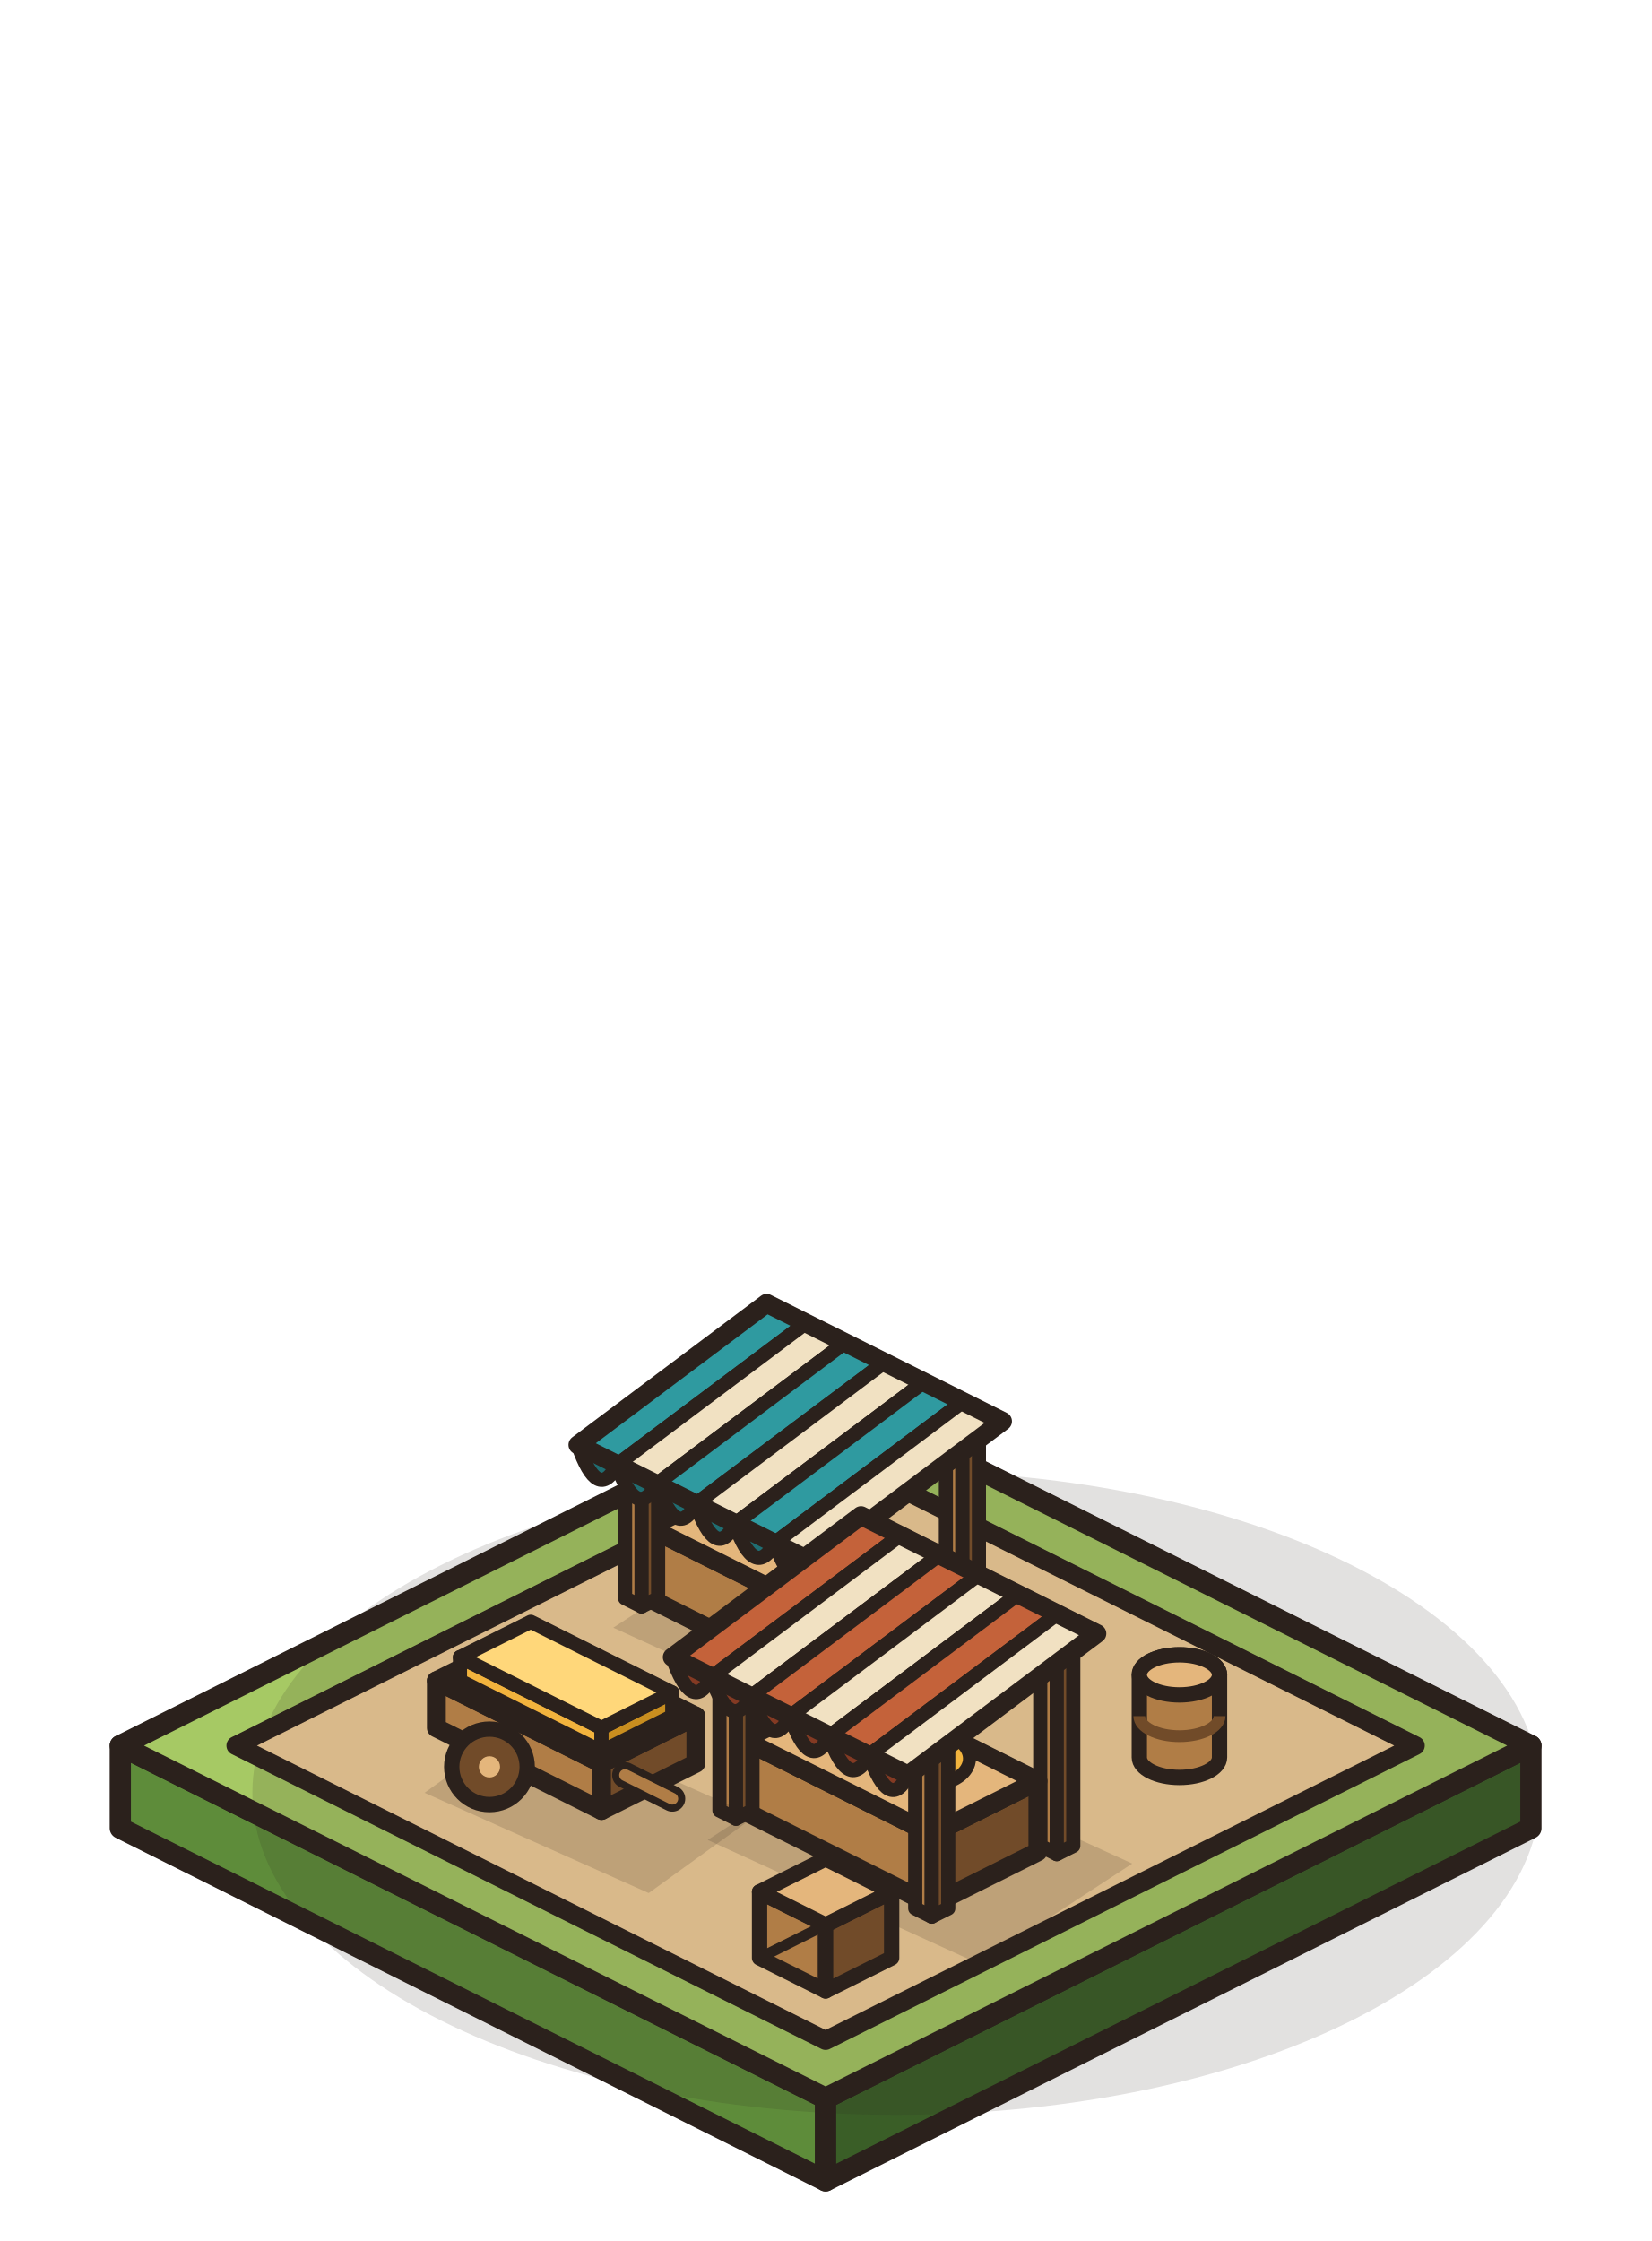
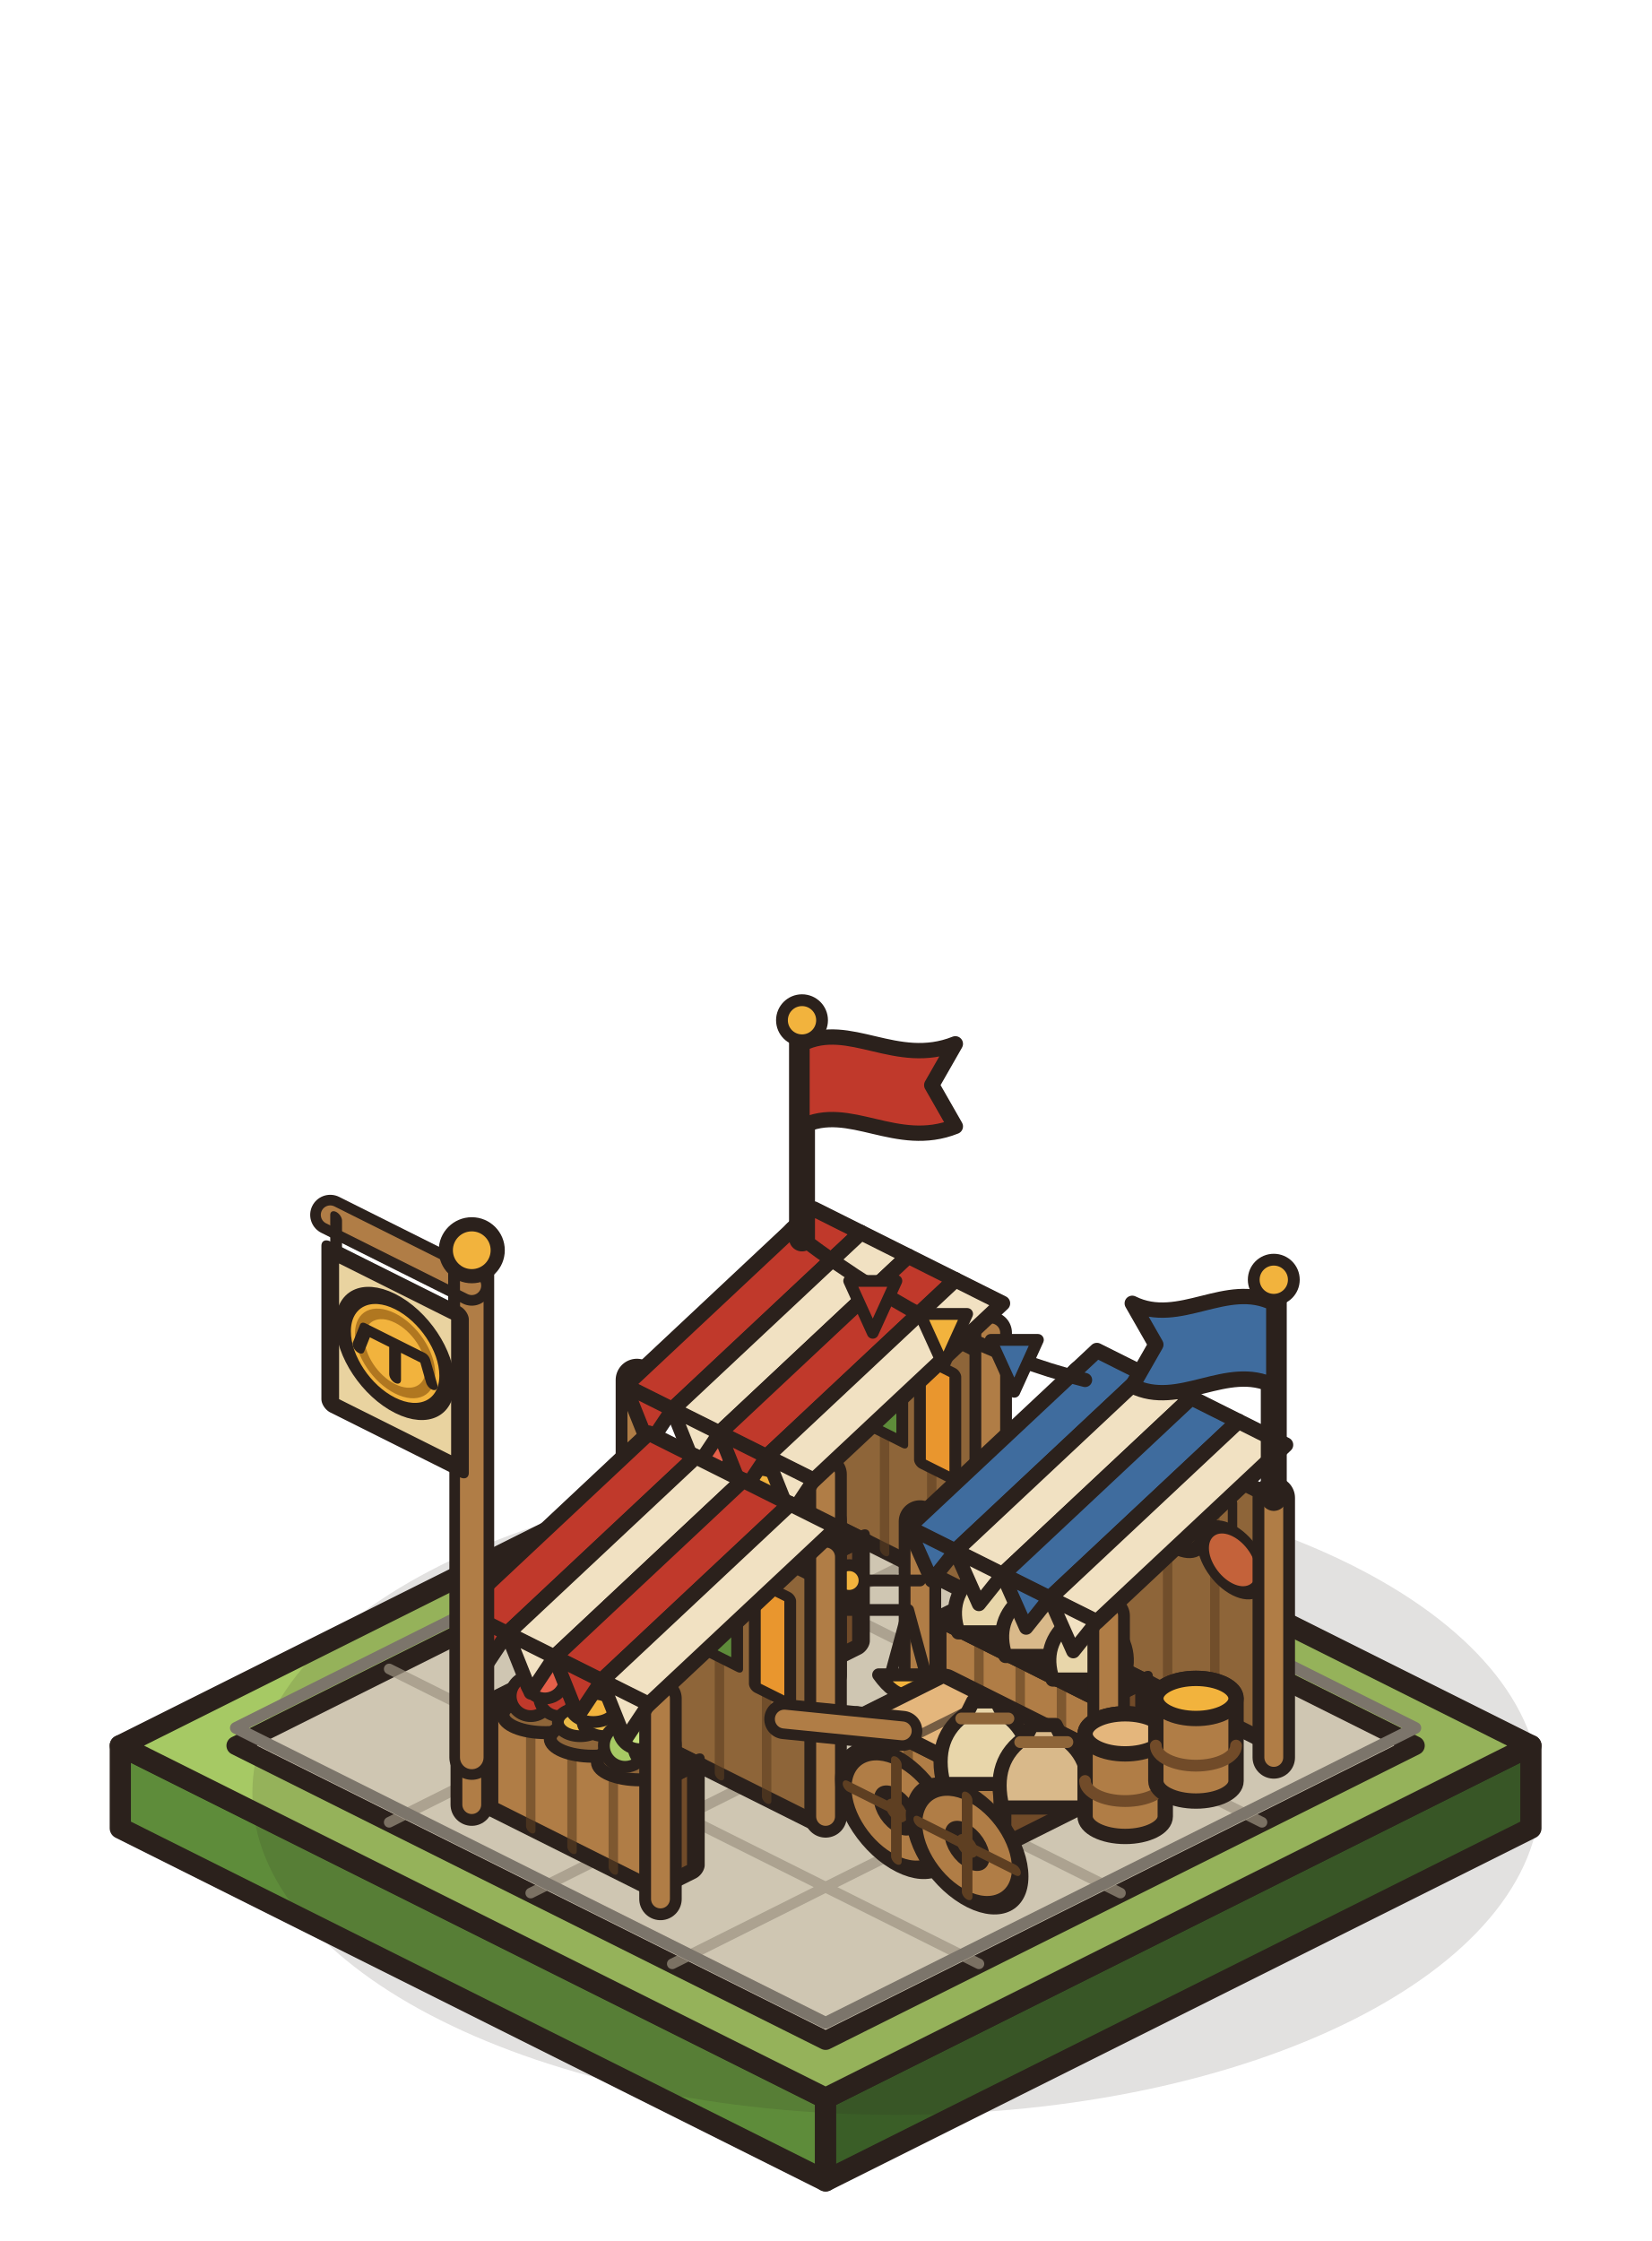
<svg xmlns="http://www.w3.org/2000/svg" viewBox="-70 -122 140 190" width="280" height="380">
  <path d="M-59.8 26L0 55.9L0 62.9L-59.8 33Z" fill="#5E8C3A" stroke="#2B211C" stroke-width="1.8" stroke-linejoin="round" />
  <path d="M59.8 26L0 55.9L0 62.9L59.8 33Z" fill="#3A5E27" stroke="#2B211C" stroke-width="1.8" stroke-linejoin="round" />
  <path d="M0 -3.9L59.8 26L0 55.9L-59.8 26Z" fill="#A6C964" stroke="#2B211C" stroke-width="1.8" stroke-linejoin="round" />
  <ellipse cx="6" cy="30" rx="54.6" ry="27.3" fill="#2B211C" opacity="0.14" />
-   <path d="M0 1L50 26L0 51L-50 26Z" fill="#D9B98A" stroke="#2B211C" stroke-width="1.6" stroke-linejoin="round" />
-   <path d="M-5 7.5L18 18L5 26.5L-18 16Z" fill="#2B211C" opacity="0.16" />
-   <path d="M-6.4 8.2L-5 8.9L-5 -9.1L-6.4 -9.8Z" fill="#B07D46" stroke="#2B211C" stroke-width="1.2" stroke-linejoin="round" />
-   <path d="M-5 8.9L-3.6 8.2L-3.6 -9.8L-5 -9.1Z" fill="#714B29" stroke="#2B211C" stroke-width="1.2" stroke-linejoin="round" />
-   <path d="M-5 -10.5L-3.6 -9.8L-5 -9.1L-6.4 -9.8Z" fill="#E4B67C" stroke="#2B211C" stroke-width="1.2" stroke-linejoin="round" />
-   <path d="M10.2 16.5L11.6 17.2L11.6 -0.8L10.2 -1.5Z" fill="#B07D46" stroke="#2B211C" stroke-width="1.2" stroke-linejoin="round" />
-   <path d="M11.6 17.2L13 16.5L13 -1.5L11.6 -0.8Z" fill="#714B29" stroke="#2B211C" stroke-width="1.2" stroke-linejoin="round" />
-   <path d="M11.6 -2.2L13 -1.5L11.6 -0.8L10.2 -1.5Z" fill="#E4B67C" stroke="#2B211C" stroke-width="1.2" stroke-linejoin="round" />
-   <path d="M-15 13.5L1 21.5L1 15.5L-15 7.5Z" fill="#B07D46" stroke="#2B211C" stroke-width="1.6" stroke-linejoin="round" />
-   <path d="M1 21.5L10 17L10 11L1 15.5Z" fill="#714B29" stroke="#2B211C" stroke-width="1.6" stroke-linejoin="round" />
-   <path d="M-6 3L10 11L1 15.5L-15 7.5Z" fill="#E4B67C" stroke="#2B211C" stroke-width="1.6" stroke-linejoin="round" />
-   <ellipse cx="-6" cy="5.6" rx="3.2" ry="2.2" fill="#F2B33D" stroke="#2B211C" stroke-width="1.1" />
-   <ellipse cx="-7" cy="4.8" rx="1.2" ry="0.7" fill="#FFD77A" />
-   <ellipse cx="1" cy="9.1" rx="3.2" ry="2.2" fill="#5E8C3A" stroke="#2B211C" stroke-width="1.1" />
-   <ellipse cx="0" cy="8.3" rx="1.2" ry="0.7" fill="#A6C964" />
-   <path d="M-17 13.5L-15.6 14.2L-15.6 -0.8L-17 -1.5Z" fill="#B07D46" stroke="#2B211C" stroke-width="1.2" stroke-linejoin="round" />
-   <path d="M-15.6 14.2L-14.2 13.5L-14.2 -1.5L-15.6 -0.8Z" fill="#714B29" stroke="#2B211C" stroke-width="1.2" stroke-linejoin="round" />
-   <path d="M-15.6 -2.2L-14.2 -1.5L-15.6 -0.8L-17 -1.5Z" fill="#E4B67C" stroke="#2B211C" stroke-width="1.2" stroke-linejoin="round" />
-   <path d="M-0.4 21.8L1 22.5L1 7.5L-0.4 6.8Z" fill="#B07D46" stroke="#2B211C" stroke-width="1.2" stroke-linejoin="round" />
-   <path d="M1 22.5L2.4 21.8L2.4 6.8L1 7.5Z" fill="#714B29" stroke="#2B211C" stroke-width="1.2" stroke-linejoin="round" />
-   <path d="M1 6.1L2.4 6.8L1 7.5L-0.4 6.8Z" fill="#E4B67C" stroke="#2B211C" stroke-width="1.2" stroke-linejoin="round" />
-   <path d="M-5 -11.5L-1.7 -9.8L-17.7 2.2L-21 0.5Z" fill="#2F9AA0" stroke="#2B211C" stroke-width="1.2" stroke-linejoin="round" />
-   <path d="M-1.7 -9.8L1.7 -8.2L-14.3 3.8L-17.7 2.2Z" fill="#F1E1C2" stroke="#2B211C" stroke-width="1.2" stroke-linejoin="round" />
-   <path d="M1.7 -8.2L5 -6.5L-11 5.5L-14.3 3.8Z" fill="#2F9AA0" stroke="#2B211C" stroke-width="1.2" stroke-linejoin="round" />
-   <path d="M5 -6.5L8.3 -4.8L-7.7 7.2L-11 5.5Z" fill="#F1E1C2" stroke="#2B211C" stroke-width="1.2" stroke-linejoin="round" />
-   <path d="M8.3 -4.8L11.7 -3.2L-4.3 8.8L-7.7 7.2Z" fill="#2F9AA0" stroke="#2B211C" stroke-width="1.2" stroke-linejoin="round" />
-   <path d="M11.7 -3.2L15 -1.5L-1 10.5L-4.3 8.8Z" fill="#F1E1C2" stroke="#2B211C" stroke-width="1.2" stroke-linejoin="round" />
-   <path d="M-21 0.5Q-19.3 5.4 -17.7 2.2Q-16 7 -14.3 3.8Q-12.6 8.7 -11 5.5Q-9.3 10.4 -7.7 7.2Q-6 12 -4.3 8.8Q-2.6 13.7 -1 10.5Z" fill="#1F6E73" stroke="#2B211C" stroke-width="1.2" stroke-linejoin="round" />
-   <path d="M-5 -11.5L15 -1.5L-1 10.5L-21 0.5Z" fill="none" stroke="#2B211C" stroke-width="1.6" stroke-linejoin="round" />
-   <path d="M3 25.5L26 36L13 44.5L-10 34Z" fill="#2B211C" opacity="0.16" />
-   <path d="M1.6 26.2L3 26.9L3 8.9L1.6 8.2Z" fill="#B07D46" stroke="#2B211C" stroke-width="1.2" stroke-linejoin="round" />
-   <path d="M3 26.9L4.4 26.2L4.4 8.2L3 8.9Z" fill="#714B29" stroke="#2B211C" stroke-width="1.2" stroke-linejoin="round" />
-   <path d="M3 7.5L4.4 8.2L3 8.9L1.6 8.2Z" fill="#E4B67C" stroke="#2B211C" stroke-width="1.2" stroke-linejoin="round" />
-   <path d="M18.2 34.5L19.6 35.2L19.6 17.2L18.2 16.5Z" fill="#B07D46" stroke="#2B211C" stroke-width="1.2" stroke-linejoin="round" />
-   <path d="M19.6 35.2L21 34.5L21 16.5L19.6 17.2Z" fill="#714B29" stroke="#2B211C" stroke-width="1.2" stroke-linejoin="round" />
-   <path d="M19.6 15.8L21 16.5L19.6 17.2L18.2 16.5Z" fill="#E4B67C" stroke="#2B211C" stroke-width="1.2" stroke-linejoin="round" />
-   <path d="M-7 31.5L9 39.5L9 33.5L-7 25.5Z" fill="#B07D46" stroke="#2B211C" stroke-width="1.6" stroke-linejoin="round" />
-   <path d="M9 39.5L18 35L18 29L9 33.5Z" fill="#714B29" stroke="#2B211C" stroke-width="1.6" stroke-linejoin="round" />
-   <path d="M2 21L18 29L9 33.5L-7 25.5Z" fill="#E4B67C" stroke="#2B211C" stroke-width="1.6" stroke-linejoin="round" />
-   <ellipse cx="2" cy="23.6" rx="3.2" ry="2.2" fill="#7A3B5E" stroke="#2B211C" stroke-width="1.1" />
-   <ellipse cx="1" cy="22.8" rx="1.2" ry="0.7" fill="#B0668F" />
-   <ellipse cx="9" cy="27.1" rx="3.2" ry="2.2" fill="#F2B33D" stroke="#2B211C" stroke-width="1.1" />
-   <ellipse cx="8" cy="26.3" rx="1.2" ry="0.7" fill="#FFD77A" />
-   <path d="M-9 31.5L-7.6 32.2L-7.6 17.2L-9 16.5Z" fill="#B07D46" stroke="#2B211C" stroke-width="1.2" stroke-linejoin="round" />
-   <path d="M-7.6 32.2L-6.2 31.5L-6.2 16.5L-7.6 17.2Z" fill="#714B29" stroke="#2B211C" stroke-width="1.2" stroke-linejoin="round" />
-   <path d="M-7.6 15.8L-6.2 16.5L-7.6 17.2L-9 16.5Z" fill="#E4B67C" stroke="#2B211C" stroke-width="1.2" stroke-linejoin="round" />
-   <path d="M7.6 39.8L9 40.5L9 25.5L7.6 24.8Z" fill="#B07D46" stroke="#2B211C" stroke-width="1.2" stroke-linejoin="round" />
-   <path d="M9 40.5L10.4 39.8L10.4 24.8L9 25.5Z" fill="#714B29" stroke="#2B211C" stroke-width="1.2" stroke-linejoin="round" />
-   <path d="M9 24.1L10.4 24.8L9 25.5L7.6 24.8Z" fill="#E4B67C" stroke="#2B211C" stroke-width="1.2" stroke-linejoin="round" />
-   <path d="M3 6.5L6.3 8.2L-9.7 20.2L-13 18.5Z" fill="#C4623A" stroke="#2B211C" stroke-width="1.2" stroke-linejoin="round" />
-   <path d="M6.3 8.2L9.7 9.8L-6.3 21.8L-9.7 20.2Z" fill="#F1E1C2" stroke="#2B211C" stroke-width="1.2" stroke-linejoin="round" />
-   <path d="M9.7 9.8L13 11.5L-3 23.5L-6.3 21.8Z" fill="#C4623A" stroke="#2B211C" stroke-width="1.2" stroke-linejoin="round" />
-   <path d="M13 11.5L16.3 13.2L0.3 25.2L-3 23.5Z" fill="#F1E1C2" stroke="#2B211C" stroke-width="1.2" stroke-linejoin="round" />
-   <path d="M16.3 13.2L19.7 14.8L3.7 26.8L0.3 25.2Z" fill="#C4623A" stroke="#2B211C" stroke-width="1.2" stroke-linejoin="round" />
-   <path d="M19.7 14.8L23 16.5L7 28.5L3.7 26.8Z" fill="#F1E1C2" stroke="#2B211C" stroke-width="1.2" stroke-linejoin="round" />
-   <path d="M-13 18.5Q-11.3 23.4 -9.7 20.2Q-8 25 -6.3 21.8Q-4.6 26.7 -3 23.5Q-1.3 28.4 0.3 25.2Q2 30 3.7 26.8Q5.4 31.7 7 28.5Z" fill="#843A23" stroke="#2B211C" stroke-width="1.2" stroke-linejoin="round" />
-   <path d="M3 6.5L23 16.5L7 28.5L-13 18.5Z" fill="none" stroke="#2B211C" stroke-width="1.6" stroke-linejoin="round" />
-   <path d="M-25 23.5L-6 32L-15 38.5L-34 30Z" fill="#2B211C" opacity="0.16" />
-   <path d="M-33 24.5L-19 31.5L-19 27.5L-33 20.5Z" fill="#B07D46" stroke="#2B211C" stroke-width="1.6" stroke-linejoin="round" />
-   <path d="M-19 31.5L-11 27.5L-11 23.5L-19 27.5Z" fill="#714B29" stroke="#2B211C" stroke-width="1.6" stroke-linejoin="round" />
-   <path d="M-25 16.5L-11 23.5L-19 27.5L-33 20.5Z" fill="#E4B67C" stroke="#2B211C" stroke-width="1.6" stroke-linejoin="round" />
-   <path d="M-31 20.5L-19 26.5L-19 24.5L-31 18.5Z" fill="#F2B33D" stroke="#2B211C" stroke-width="1.2" stroke-linejoin="round" />
-   <path d="M-19 26.5L-13 23.5L-13 21.5L-19 24.5Z" fill="#C98E1F" stroke="#2B211C" stroke-width="1.2" stroke-linejoin="round" />
-   <path d="M-25 15.5L-13 21.5L-19 24.5L-31 18.5Z" fill="#FFD77A" stroke="#2B211C" stroke-width="1.2" stroke-linejoin="round" />
-   <circle cx="-28.5" cy="27.8" r="3.2" fill="#714B29" stroke="#2B211C" stroke-width="1.3" />
-   <circle cx="-28.5" cy="27.8" r="0.9" fill="#E4B67C" />
-   <path d="M-17 28.5L-13 30.5" stroke="#2B211C" stroke-width="2.2" stroke-linecap="round" />
-   <path d="M-17 28.5L-13 30.5" stroke="#B07D46" stroke-width="1" stroke-linecap="round" />
-   <path d="M26.6 27V20A3.4 1.7 0 0 1 33.4 20V27A3.4 1.7 0 0 1 26.6 27Z" fill="#B07D46" stroke="#2B211C" stroke-width="1.3" />
-   <ellipse cx="30" cy="20" rx="3.4" ry="1.7" fill="#E4B67C" stroke="#2B211C" stroke-width="1.3" />
-   <path d="M26.6 23.5A3.4 1.7 0 0 0 33.4 23.5" fill="none" stroke="#714B29" stroke-width="1" />
-   <path d="M-5.6 44L0 46.8L0 41.2L-5.6 38.4Z" fill="#B07D46" stroke="#2B211C" stroke-width="1.3" stroke-linejoin="round" />
-   <path d="M0 46.8L5.6 44L5.6 38.4L0 41.2Z" fill="#714B29" stroke="#2B211C" stroke-width="1.3" stroke-linejoin="round" />
-   <path d="M0 35.6L5.6 38.4L0 41.2L-5.6 38.4Z" fill="#E4B67C" stroke="#2B211C" stroke-width="1.3" stroke-linejoin="round" />
-   <path d="M-5.6 44L0 41.2" stroke="#2B211C" stroke-width="0.9" />
+   <defs>
+     <g id="mk2-a" stroke="#2B211C" stroke-width="1.5" stroke-linejoin="round" stroke-linecap="round">
+       <g transform="matrix(1 .5 0 -1 19 16.5)">
+         <rect x="-22" y="0" width="16" height="21" fill="#8E6539" />
+         <path d="M-18 0V21M-14 0V21M-10 0V21" fill="none" stroke="#5E3F22" stroke-width=".8" opacity=".6" />
+         <rect x="-20" y="9" width="3" height="9" fill="#3F6C9E" stroke-width="1" />
+         <rect x="-15.5" y="10" width="3" height="8" fill="#5E8C3A" stroke-width="1" />
+         <rect x="-11" y="9" width="3" height="9" fill="#E9962E" stroke-width="1" />
+       </g>
+       <path d="M-2 5V-17M14 13V-9" fill="none" stroke-width="3.6" />
+       <path d="M-2 5V-17M14 13V-9" fill="none" stroke="#B07D46" stroke-width="1.6" />
+       <g transform="matrix(1 .5 0 -1 6.5 22.75)">
+         <rect x="-21" y="0" width="14" height="9" fill="#B07D46" />
+         <path d="M-17.5 0V9M-14 0V9M-10.5 0V9" fill="none" stroke="#5E3F22" stroke-width=".8" opacity=".6" />
+       </g>
+       <g transform="matrix(-1 .5 0 -1 -7 22.5)">
+         <rect x="-10" y="0" width="3.5" height="9" fill="#714B29" />
+       </g>
+       <g transform="translate(0 -9) matrix(1 .5 -1 .5 0 26)">
+         <rect x="-21" y="-10" width="14" height="3.5" fill="#E4B67C" />
+       </g>
+       <ellipse cx="-9.75" cy="4.4" rx="3.6" ry="1.5" fill="#8E6539" stroke-width="1.1" />
+       <circle cx="-11" cy="2.8" r="1.7" fill="#C0392B" stroke-width="1" />
+       <circle cx="-8.6" cy="2.8" r="1.7" fill="#C0392B" stroke-width="1" />
+       <circle cx="-9.8" cy="1.3" r="1.7" fill="#E5604A" stroke-width="1" />
+       <ellipse cx="-5.75" cy="6.4" rx="3.6" ry="1.5" fill="#8E6539" stroke-width="1.1" />
+       <ellipse cx="-6.8" cy="5" rx="1.9" ry="1.2" fill="#E9B947" stroke-width="1" />
+       <ellipse cx="-4.7" cy="5" rx="1.9" ry="1.2" fill="#E9B947" stroke-width="1" />
+       <ellipse cx="-5.7" cy="3.8" rx="1.9" ry="1.2" fill="#F2B33D" stroke-width="1" />
+       <ellipse cx="-1.75" cy="8.4" rx="3.6" ry="1.5" fill="#8E6539" stroke-width="1.1" />
+       <circle cx="-3" cy="7" r="1.8" fill="#A6C964" stroke-width="1" />
+       <circle cx="-.5" cy="7" r="1.8" fill="#A6C964" stroke-width="1" />
+       <circle cx="-1.8" cy="5.5" r="1.8" fill="#C7E27E" stroke-width="1" />
+       <path d="M-16 12V-5M0 20V3" fill="none" stroke-width="3.6" />
+       <path d="M-16 12V-5M0 20V3" fill="none" stroke="#B07D46" stroke-width="1.6" />
+       <path d="M-1 -19.5L3 -17.5L-13 -2.5L-17 -4.5Z" fill="#C0392B" stroke-width="1.3" />
+       <path d="M3 -17.5L7 -15.5L-9 -.5L-13 -2.5Z" fill="#F1E1C2" stroke-width="1.3" />
+       <path d="M7 -15.5L11 -13.5L-5 1.5L-9 -.5Z" fill="#C0392B" stroke-width="1.3" />
+       <path d="M11 -13.5L15 -11.5L-1 3.5L-5 1.5Z" fill="#F1E1C2" stroke-width="1.3" />
+       <path d="M-17 -4.5L-13 -2.5L-15 .5Z" fill="#C0392B" stroke-width="1.2" />
+       <path d="M-13 -2.5L-9 -.5L-11 2.5Z" fill="#F1E1C2" stroke-width="1.2" />
+       <path d="M-9 -.5L-5 1.5L-7 4.5Z" fill="#C0392B" stroke-width="1.2" />
+       <path d="M-5 1.5L-1 3.5L-3 6.5Z" fill="#F1E1C2" stroke-width="1.2" />
+     </g>
+     <g id="mk2-b" stroke="#2B211C" stroke-width="1.5" stroke-linejoin="round" stroke-linecap="round">
+       <g transform="matrix(1 .5 0 -1 19 16.5)">
+         <rect x="2" y="0" width="16" height="21" fill="#8E6539" />
+         <path d="M6 0V21M10 0V21M14 0V21" fill="none" stroke="#5E3F22" stroke-width=".8" opacity=".6" />
+         <circle cx="5" cy="14" r="2.5" fill="#C4623A" stroke-width="1" />
+         <circle cx="10.5" cy="15" r="2.5" fill="#E9B947" stroke-width="1" />
+         <circle cx="15.5" cy="14" r="2.5" fill="#C4623A" stroke-width="1" />
+         <path d="M5 16.5V19M10.5 17.5V19M15.5 16.5V19" fill="none" stroke-width=".8" />
+       </g>
+       <path d="M22 17V-5M38 27V5" fill="none" stroke-width="3.6" />
+       <path d="M22 17V-5M38 27V5" fill="none" stroke="#B07D46" stroke-width="1.6" />
+       <g transform="matrix(1 .5 0 -1 6.5 22.75)">
+         <rect x="3" y="0" width="14" height="9" fill="#B07D46" />
+         <path d="M6.5 0V9M10 0V9M13.5 0V9" fill="none" stroke="#5E3F22" stroke-width=".8" opacity=".6" />
+       </g>
+       <g transform="matrix(-1 .5 0 -1 17 34.5)">
+         <rect x="-10" y="0" width="3.5" height="9" fill="#714B29" />
+       </g>
+       <g transform="translate(0 -9) matrix(1 .5 -1 .5 0 26)">
+         <rect x="3" y="-10" width="14" height="3.5" fill="#E4B67C" />
+       </g>
+       <path d="M11.25 16.4Q10.25 13.4 12.75 11.4L13.25 10.4H15.25L15.75 11.4Q18.25 13.4 17.25 16.4Z" fill="#E8D6AA" stroke-width="1.2" />
+       <path d="M12.9 11.8H15.6" fill="none" stroke="#8E6539" stroke-width="1" />
+       <path d="M15.25 18.4Q14.25 15.4 16.75 13.4L17.25 12.4H19.25L19.75 13.4Q22.25 15.4 21.25 18.4Z" fill="#D9B98A" stroke-width="1.2" />
+       <path d="M16.9 13.8H19.6" fill="none" stroke="#8E6539" stroke-width="1" />
+       <path d="M19.25 20.4Q18.25 17.4 20.75 15.4L21.25 14.4H23.25L23.75 15.4Q26.25 17.4 25.25 20.4Z" fill="#E8D6AA" stroke-width="1.2" />
+       <path d="M20.9 15.8H23.6" fill="none" stroke="#8E6539" stroke-width="1" />
+       <path d="M8 24V7M24 32V15" fill="none" stroke-width="3.6" />
+       <path d="M8 24V7M24 32V15" fill="none" stroke="#B07D46" stroke-width="1.6" />
+       <path d="M23 -7.5L27 -5.5L11 9.5L7 7.5Z" fill="#3F6C9E" stroke-width="1.3" />
+       <path d="M27 -5.5L31 -3.5L15 11.5L11 9.5Z" fill="#F1E1C2" stroke-width="1.3" />
+       <path d="M31 -3.5L35 -1.5L19 13.5L15 11.5Z" fill="#3F6C9E" stroke-width="1.3" />
+       <path d="M35 -1.5L39 .5L23 15.5L19 13.5Z" fill="#F1E1C2" stroke-width="1.3" />
+       <path d="M7 7.5L11 9.5L9 12Z" fill="#3F6C9E" stroke-width="1.2" />
+       <path d="M11 9.5L15 11.5L13 14Z" fill="#F1E1C2" stroke-width="1.2" />
+       <path d="M15 11.5L19 13.5L17 16Z" fill="#3F6C9E" stroke-width="1.2" />
+       <path d="M19 13.5L23 15.5L21 18Z" fill="#F1E1C2" stroke-width="1.2" />
+       <path d="M8 12H2V14.5M-3 14.5H7M-3 14.5L-4.5 20M-3 14.5L-1.5 20M7 14.5L5.5 20M7 14.5L8.5 20" fill="none" stroke-width="1" />
+       <path d="M-5.5 20Q-3 23.5 -.5 20Z" fill="#F2B33D" stroke-width="1.1" />
+       <path d="M4.5 20Q7 23.5 9.5 20Z" fill="#F2B33D" stroke-width="1.1" />
+       <circle cx="2" cy="12" r="1.3" fill="#F2B33D" stroke-width="1" />
+     </g>
+     <g id="mk2-cart" stroke="#2B211C" stroke-width="1.5" stroke-linejoin="round" stroke-linecap="round">
+       <g transform="matrix(1 .5 0 -1 -17 34.5)">
+         <rect x="4" y="6" width="12" height="5" fill="#B07D46" />
+         <path d="M8 6V11M12 6V11" fill="none" stroke="#5E3F22" stroke-width=".8" opacity=".6" />
+       </g>
+       <g transform="matrix(-1 .5 0 -1 16 34)">
+         <rect x="10" y="6" width="7" height="5" fill="#714B29" />
+       </g>
+       <g transform="translate(0 -11) matrix(1 .5 -1 .5 0 26)">
+         <rect x="4" y="10" width="12" height="7" fill="#E4B67C" />
+         <path d="M8 10V17M12 10V17" fill="none" stroke-width=".8" opacity=".6" />
+       </g>
+       <path d="M-9.5 26.75L-19.5 25.75" fill="none" stroke-width="3.4" />
+       <path d="M-9.5 26.75L-19.5 25.75" fill="none" stroke="#B07D46" stroke-width="1.6" />
+       <g transform="matrix(1 .5 0 -1 -17 34.5)">
+         <circle cx="7" cy="4.5" r="4.5" fill="#B07D46" stroke-width="1.4" />
+         <circle cx="7" cy="4.5" r="1.4" fill="#5E3F22" stroke-width="1" />
+         <path d="M7 .4V8.6M2.9 4.5H11.1" fill="none" stroke="#5E3F22" stroke-width=".9" />
+         <circle cx="13" cy="4.5" r="4.5" fill="#B07D46" stroke-width="1.4" />
+         <circle cx="13" cy="4.5" r="1.4" fill="#5E3F22" stroke-width="1" />
+         <path d="M13 .4V8.6M8.9 4.5H17.1" fill="none" stroke="#5E3F22" stroke-width=".9" />
+       </g>
+       <path d="M-6 31.25Q-7 27.25 -4 25.25L-3.5 24.25H-1.5L-1 25.25Q2 27.25 1 31.25Z" fill="#E8D6AA" stroke-width="1.2" />
+       <path d="M-4.5 25.7H-.5" fill="none" stroke="#8E6539" stroke-width="1" />
+       <path d="M-1 33.25Q-2 29.25 1 27.25L1.5 26.25H3.5L4 27.25Q7 29.25 6 33.25Z" fill="#D9B98A" stroke-width="1.2" />
+       <path d="M.5 27.7H4.5" fill="none" stroke="#8E6539" stroke-width="1" />
+     </g>
+   </defs>
+   <g stroke="#2B211C" stroke-width="1.5" stroke-linejoin="round" stroke-linecap="round">
+     <path d="M0 1L50 26L0 51L-50 26Z" fill="#CFC6B2" stroke-width="1.6" />
+     <path d="M-13 7.5L37 32.5M-25 13.5L25 38.5M-37 19.5L13 44.5M13 7.5L-37 32.5M25 13.5L-25 38.5M37 19.5L-13 44.5" fill="none" stroke="#9C9382" stroke-width=".9" opacity=".7" />
+     <path d="M0 1L50 26L0 51L-50 26Z" fill="none" stroke="#7C756B" stroke-width="1" transform="translate(0 -1.5)" />
+     <use href="#mk2-a" />
+     <use href="#mk2-b" />
+     <path d="M-2 -17Q10 -8 22 -5" fill="none" stroke-width="1.2" />
+     <path d="M2 -13.4L6 -13.4L4 -9Z" fill="#C0392B" stroke-width="1" />
+     <path d="M8 -10.6L12 -10.6L10 -6.2Z" fill="#F2B33D" stroke-width="1" />
+     <path d="M14 -8.4L18 -8.4L16 -4Z" fill="#3F6C9E" stroke-width="1" />
+     <path d="M-2 -17V-34" fill="none" stroke-width="2.2" />
+     <path d="M-2 -33.5C2 -35.5 6 -31.5 11 -33.5L9 -30L11 -26.5C6 -24.5 2 -28.5 -2 -26.5Z" fill="#C0392B" stroke-width="1.3" />
+     <circle cx="-2" cy="-35.5" r="1.7" fill="#F2B33D" stroke-width="1" />
+     <path d="M38 5V-12" fill="none" stroke-width="2.2" />
+     <path d="M38 -11.5C34 -13.5 30 -9.5 26 -11.5L28 -8L26 -4.5C30 -2.5 34 -6.5 38 -4.5Z" fill="#3F6C9E" stroke-width="1.3" />
+     <circle cx="38" cy="-13.5" r="1.7" fill="#F2B33D" stroke-width="1" />
+     <use href="#mk2-a" transform="translate(-14 19)" />
+     <use href="#mk2-cart" transform="translate(16 -2)" />
+     <path d="M-30 27V-15" fill="none" stroke-width="3.8" />
+     <path d="M-30 27V-15" fill="none" stroke="#B07D46" stroke-width="2" />
+     <path d="M-30 -13L-42 -19" fill="none" stroke-width="3.4" />
+     <path d="M-30 -13L-42 -19" fill="none" stroke="#B07D46" stroke-width="1.6" />
+     <g transform="matrix(1 .5 0 -1 -16 34)">
+       <path d="M-25.5 37V40M-15.5 37V40" fill="none" stroke-width="1" />
+       <rect x="-26" y="24" width="11" height="13" fill="#E9D3A0" stroke-width="1.5" />
+       <circle cx="-20.5" cy="31" r="4.4" fill="#F2B33D" stroke-width="1.3" />
+       <circle cx="-20.5" cy="31" r="3" fill="none" stroke="#B07720" stroke-width=".8" />
+       <path d="M-23 31.8H-18M-20.5 29V31.8M-23 31.8L-23.6 30M-18 31.8L-17.4 30" fill="none" stroke-width="1" />
+     </g>
+     <circle cx="-30" cy="-16" r="2.2" fill="#F2B33D" stroke-width="1.2" />
+     <g transform="translate(-4 -4)">
+       <path d="M26 36V29A3.4 1.7 0 0 1 32.8 29V36A3.4 1.7 0 0 1 26 36Z" fill="#B07D46" stroke-width="1.3" />
+       <ellipse cx="29.4" cy="29" rx="3.4" ry="1.7" fill="#E4B67C" stroke-width="1.3" />
+       <path d="M26 33A3.4 1.7 0 0 0 32.8 33" fill="none" stroke="#714B29" stroke-width="1" />
+       <path d="M32 33V26A3.4 1.7 0 0 1 38.8 26V33A3.4 1.7 0 0 1 32 33Z" fill="#B07D46" stroke-width="1.3" />
+       <ellipse cx="35.4" cy="26" rx="3.4" ry="1.7" fill="#F2B33D" stroke-width="1.3" />
+       <path d="M32 30A3.4 1.7 0 0 0 38.8 30" fill="none" stroke="#714B29" stroke-width="1" />
+     </g>
+   </g>
</svg>
